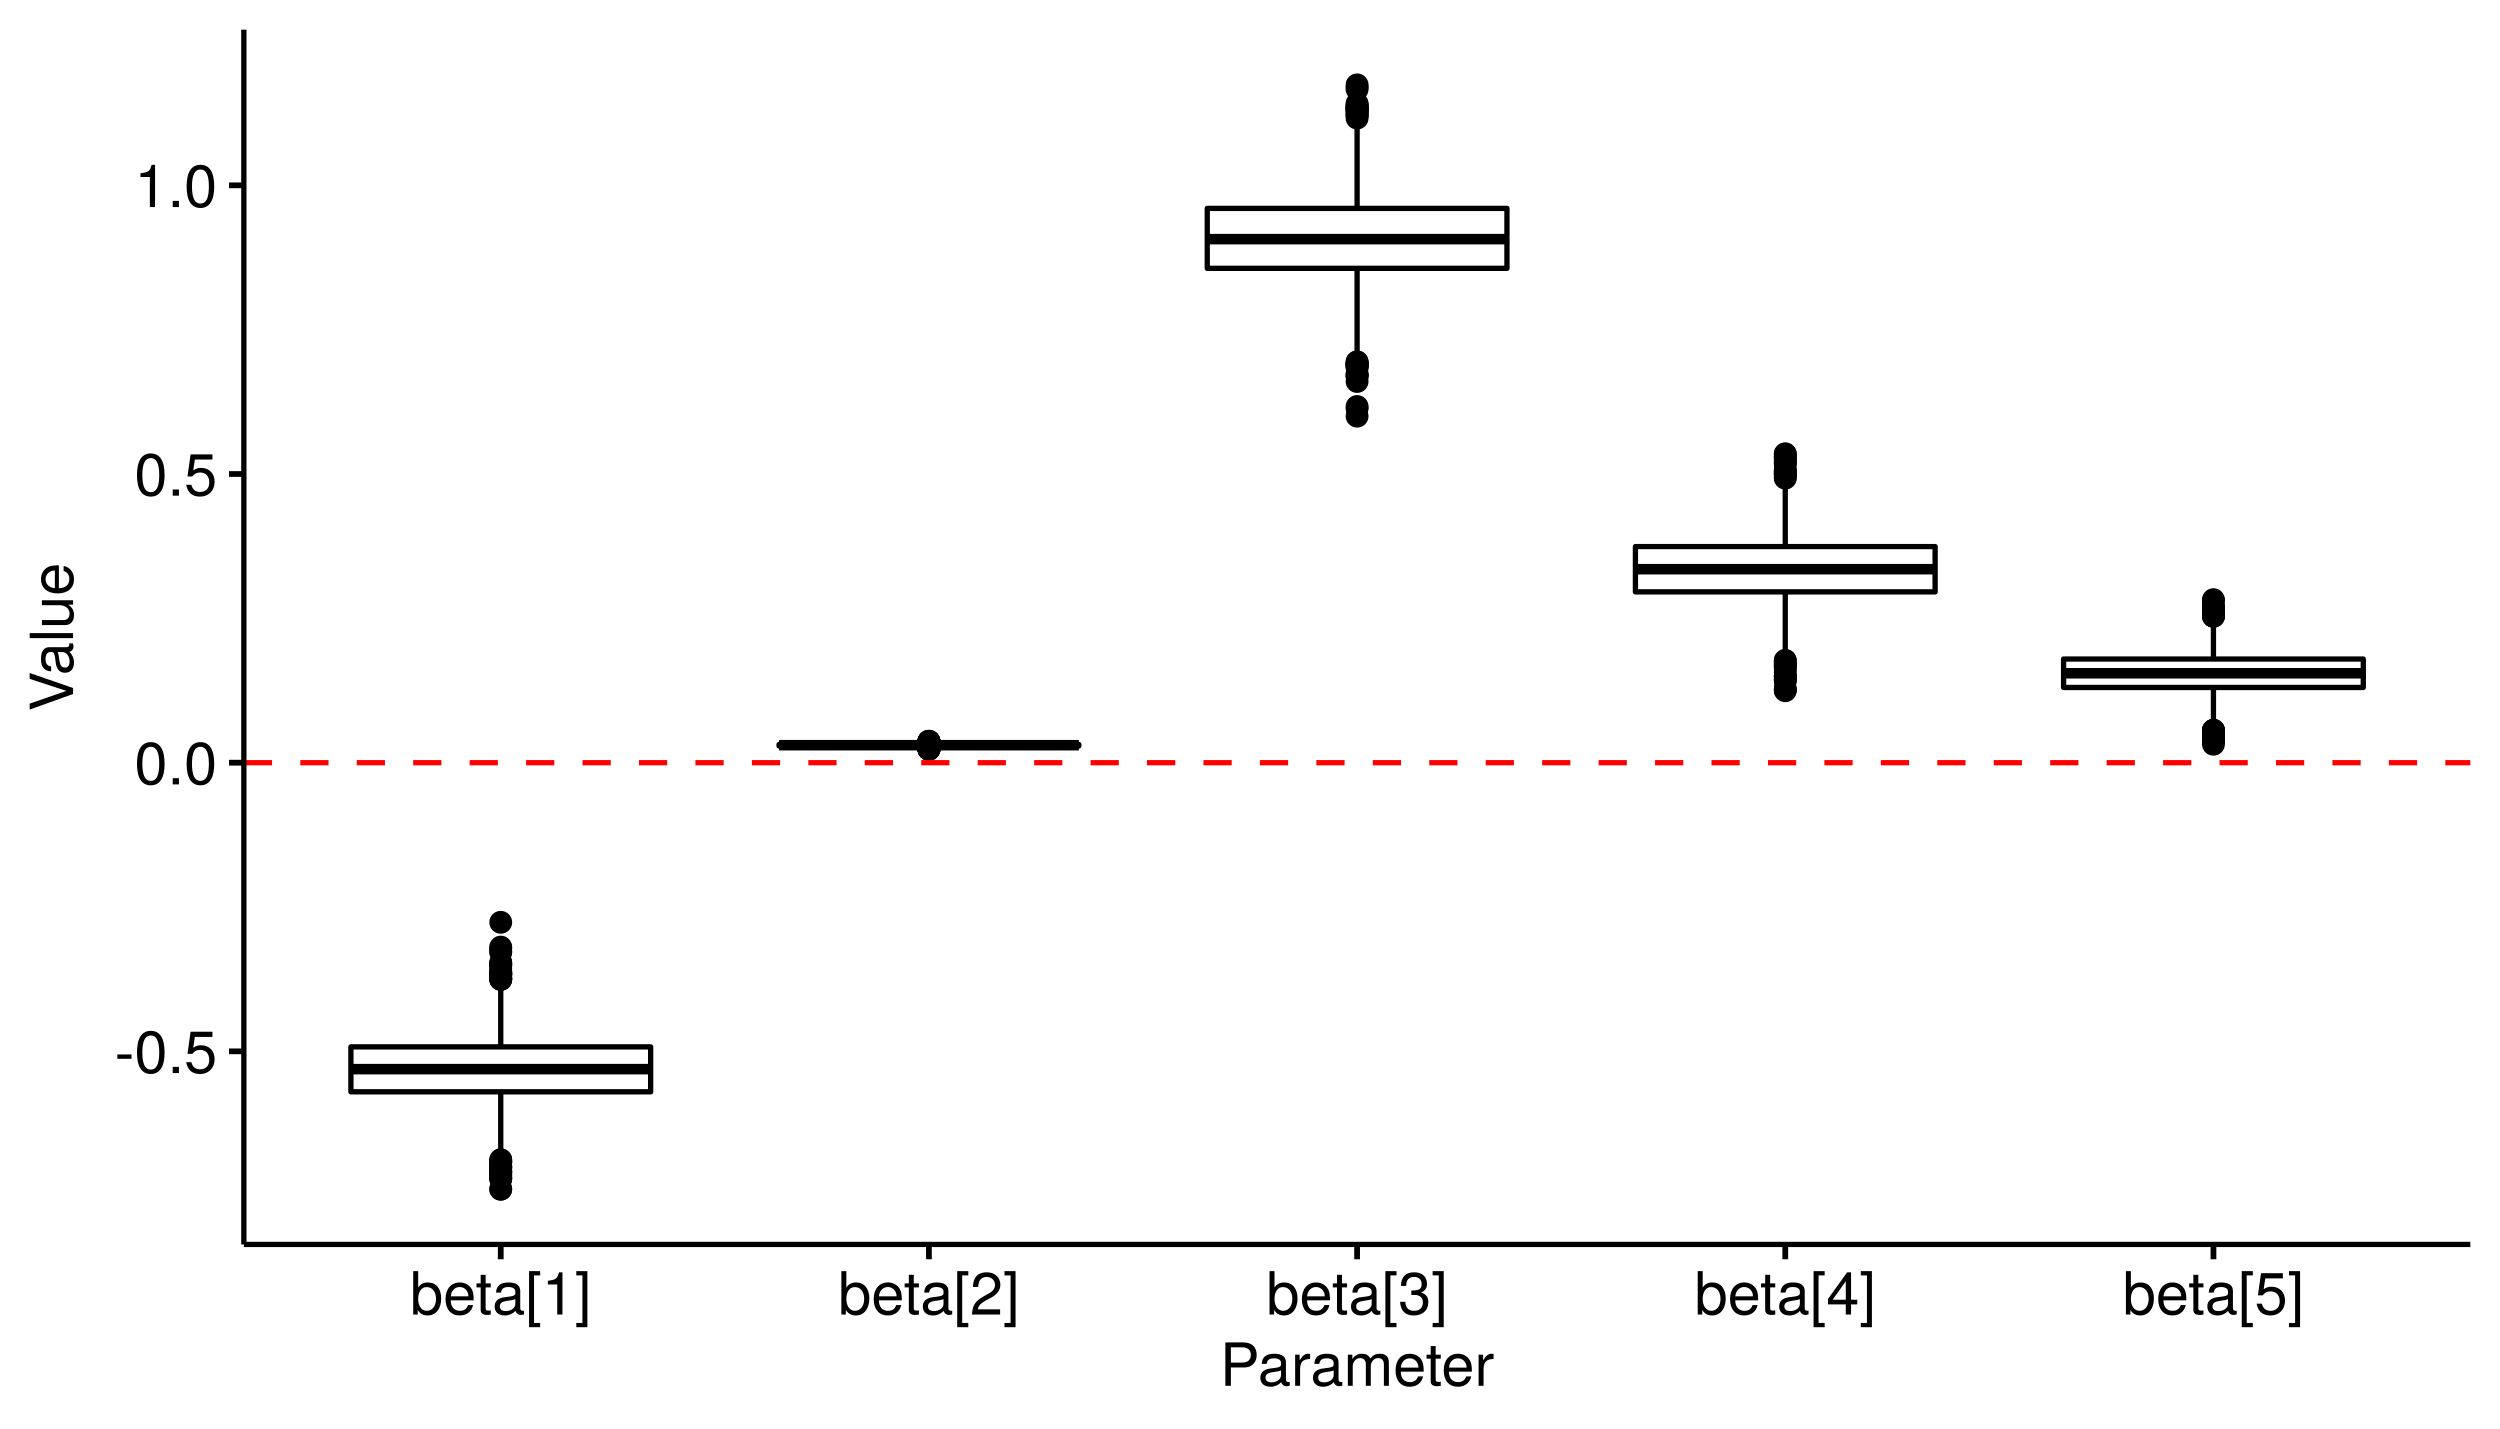
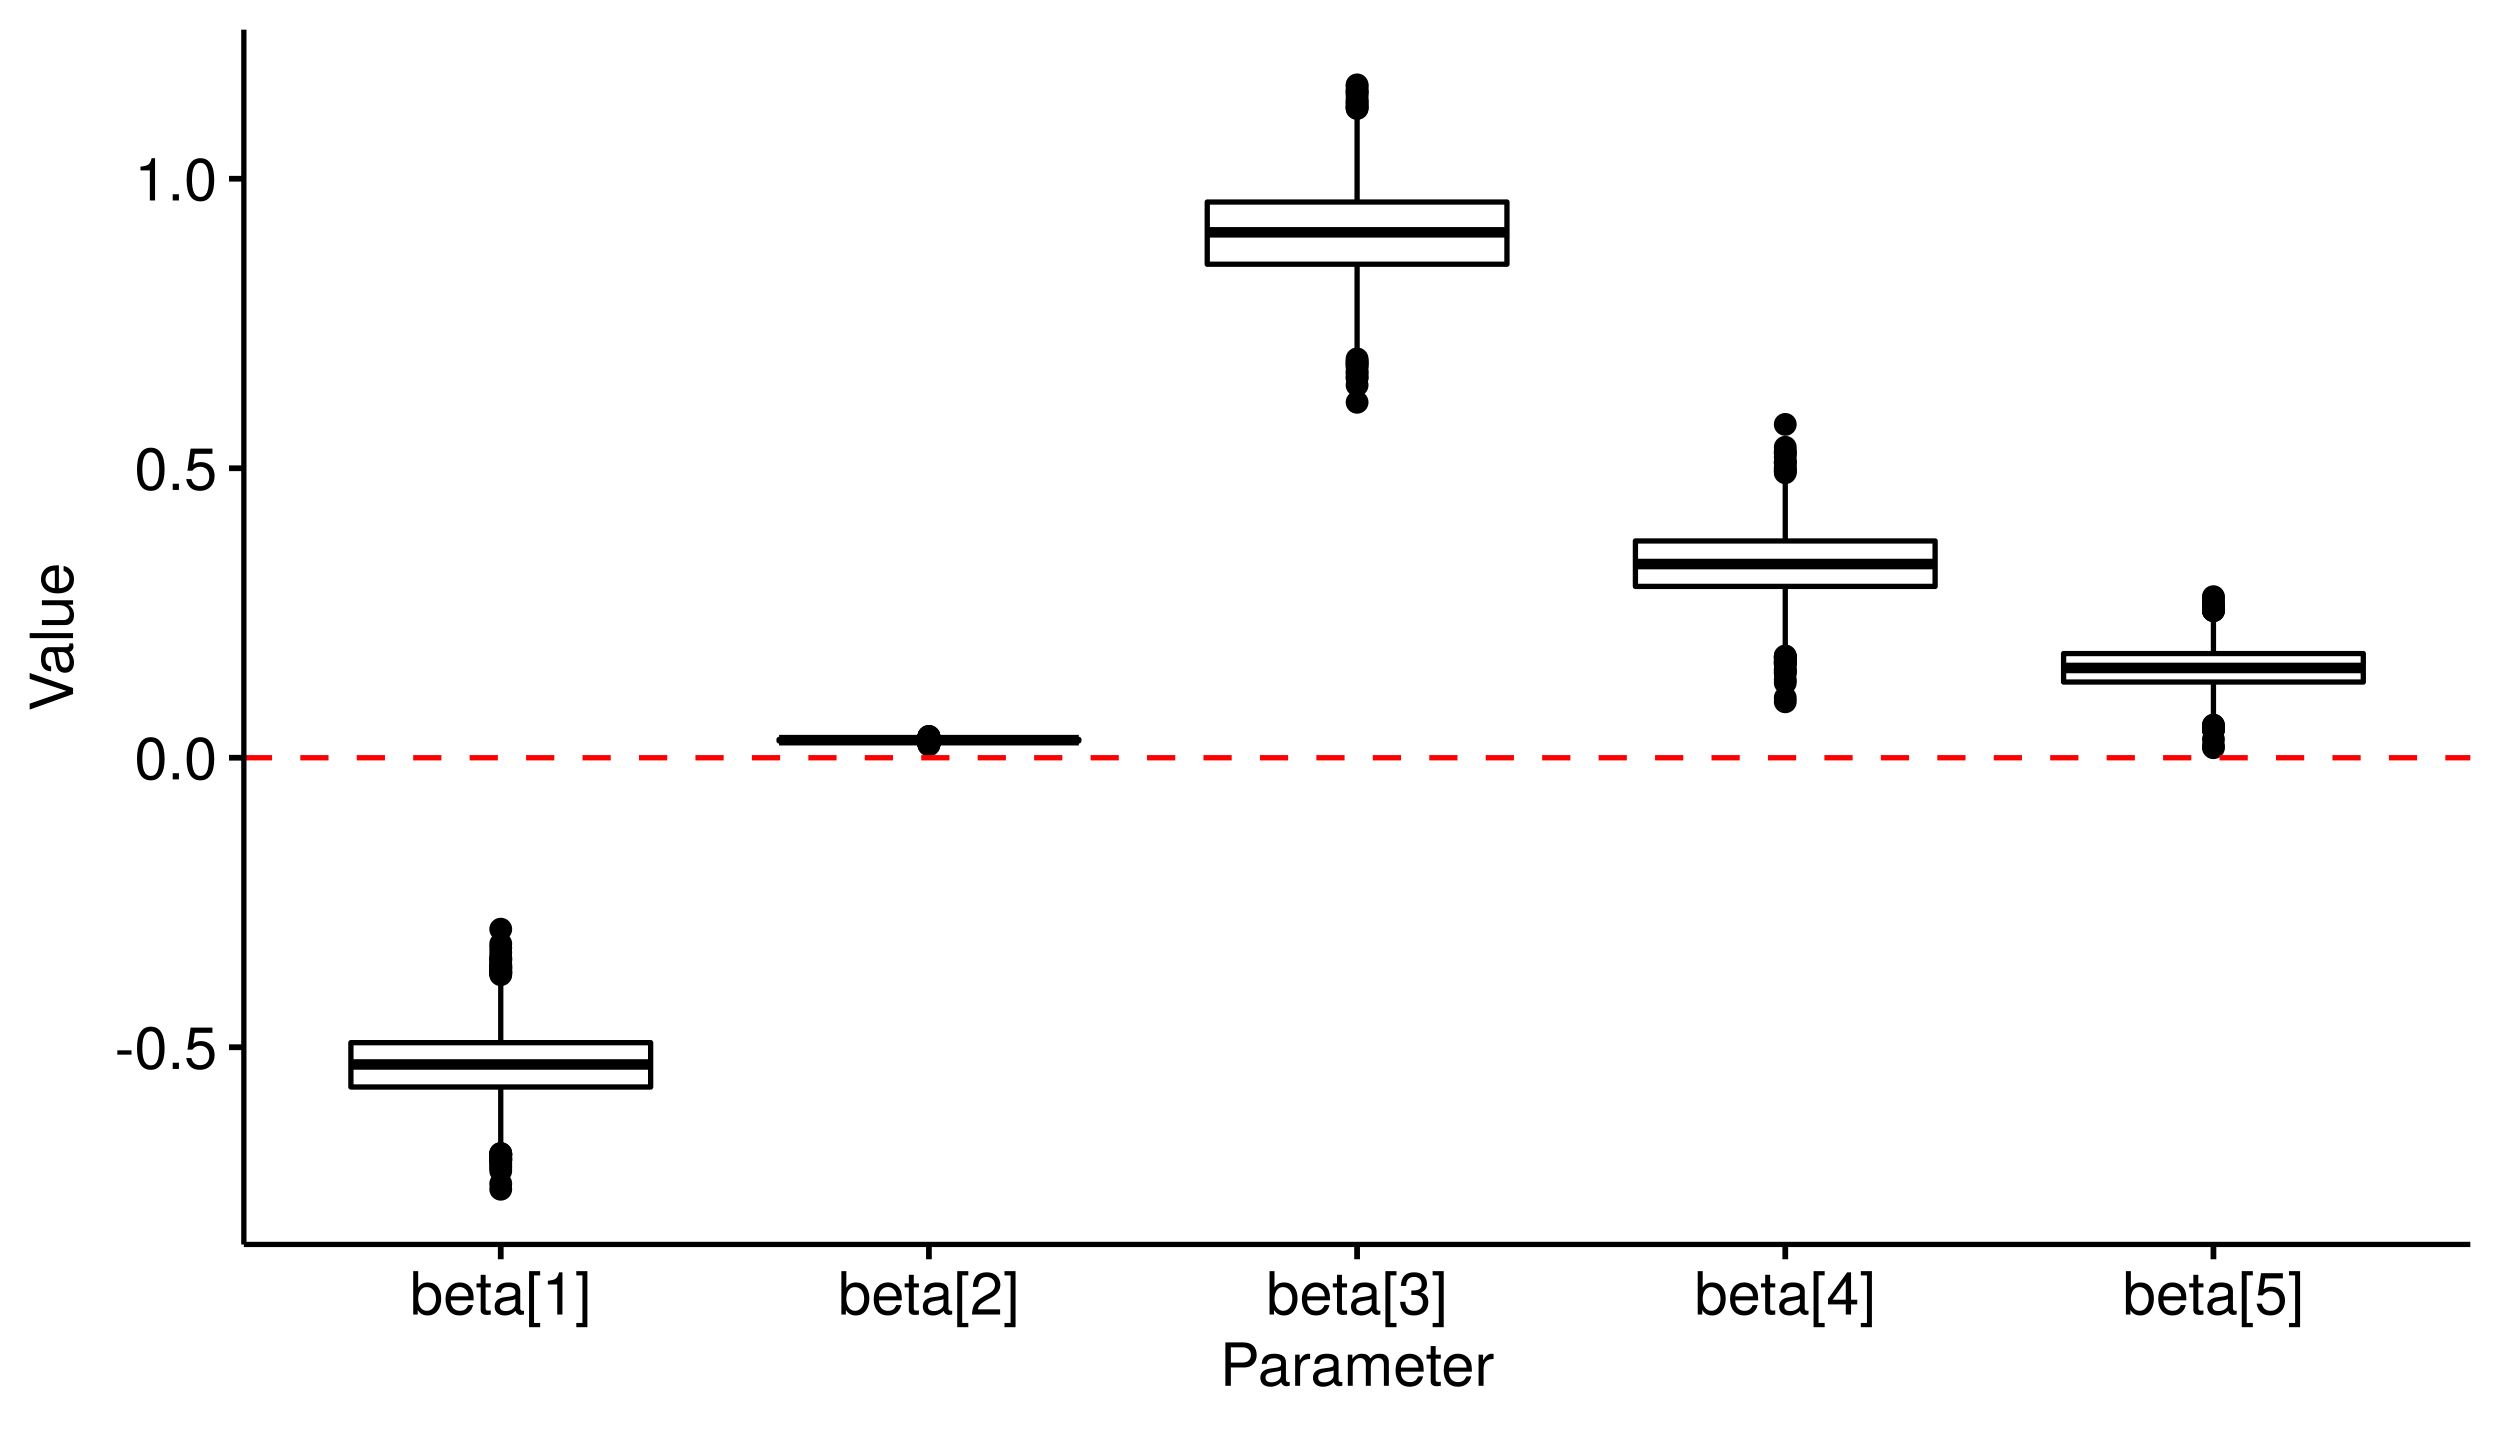
<svg xmlns="http://www.w3.org/2000/svg" class="svglite" width="504.00pt" height="288.00pt" viewBox="0 0 504.00 288.00">
  <defs>
    <style type="text/css">
    .svglite line, .svglite polyline, .svglite polygon, .svglite path, .svglite rect, .svglite circle {
      fill: none;
      stroke: #000000;
      stroke-linecap: round;
      stroke-linejoin: round;
      stroke-miterlimit: 10.00;
    }
  </style>
  </defs>
  <rect width="100%" height="100%" style="stroke: none; fill: #FFFFFF;" />
  <defs>
    <clipPath id="cpMC4wMHw1MDQuMDB8MC4wMHwyODguMDA=">
      <rect x="0.00" y="0.00" width="504.00" height="288.00" />
    </clipPath>
  </defs>
  <g clip-path="url(#cpMC4wMHw1MDQuMDB8MC4wMHwyODguMDA=)">
    <rect x="-0" y="0.00" width="504.00" height="288.00" style="stroke-width: 1.16; stroke: #FFFFFF; fill: #FFFFFF;" />
  </g>
  <defs>
    <clipPath id="cpNDkuMTZ8NDk4LjAyfDUuOTh8MjUwLjg4">
      <rect x="49.16" y="5.98" width="448.86" height="244.90" />
    </clipPath>
  </defs>
  <g clip-path="url(#cpNDkuMTZ8NDk4LjAyfDUuOTh8MjUwLjg4)">
    <rect x="49.16" y="5.98" width="448.86" height="244.90" style="stroke-width: 1.16; stroke: none; fill: #FFFFFF;" />
-     <circle cx="100.95" cy="196.19" r="1.95" style="stroke-width: 0.71; fill: #000000;" />
-     <circle cx="100.95" cy="197.46" r="1.95" style="stroke-width: 0.71; fill: #000000;" />
-     <circle cx="100.95" cy="193.99" r="1.95" style="stroke-width: 0.71; fill: #000000;" />
-     <circle cx="100.95" cy="234.19" r="1.95" style="stroke-width: 0.71; fill: #000000;" />
-     <circle cx="100.95" cy="197.29" r="1.95" style="stroke-width: 0.71; fill: #000000;" />
-     <circle cx="100.95" cy="196.46" r="1.95" style="stroke-width: 0.71; fill: #000000;" />
-     <circle cx="100.95" cy="233.79" r="1.95" style="stroke-width: 0.71; fill: #000000;" />
-     <circle cx="100.95" cy="196.01" r="1.95" style="stroke-width: 0.71; fill: #000000;" />
-     <circle cx="100.95" cy="239.73" r="1.95" style="stroke-width: 0.71; fill: #000000;" />
-     <circle cx="100.95" cy="194.36" r="1.95" style="stroke-width: 0.71; fill: #000000;" />
-     <circle cx="100.95" cy="234.34" r="1.95" style="stroke-width: 0.71; fill: #000000;" />
-     <circle cx="100.95" cy="235.50" r="1.95" style="stroke-width: 0.71; fill: #000000;" />
-     <circle cx="100.95" cy="194.65" r="1.95" style="stroke-width: 0.71; fill: #000000;" />
-     <circle cx="100.95" cy="195.22" r="1.95" style="stroke-width: 0.71; fill: #000000;" />
-     <circle cx="100.95" cy="190.93" r="1.95" style="stroke-width: 0.71; fill: #000000;" />
-     <circle cx="100.95" cy="196.39" r="1.95" style="stroke-width: 0.71; fill: #000000;" />
-     <circle cx="100.95" cy="236.32" r="1.95" style="stroke-width: 0.71; fill: #000000;" />
-     <circle cx="100.95" cy="191.82" r="1.95" style="stroke-width: 0.71; fill: #000000;" />
-     <circle cx="100.95" cy="195.77" r="1.95" style="stroke-width: 0.71; fill: #000000;" />
-     <circle cx="100.95" cy="197.41" r="1.95" style="stroke-width: 0.71; fill: #000000;" />
-     <circle cx="100.95" cy="235.24" r="1.95" style="stroke-width: 0.71; fill: #000000;" />
-     <circle cx="100.95" cy="237.27" r="1.95" style="stroke-width: 0.71; fill: #000000;" />
-     <circle cx="100.95" cy="235.33" r="1.95" style="stroke-width: 0.71; fill: #000000;" />
+     <circle cx="100.95" cy="236.04" r="1.95" style="stroke-width: 0.71; fill: #000000;" />
+     <circle cx="100.95" cy="195.13" r="1.95" style="stroke-width: 0.71; fill: #000000;" />
+     <circle cx="100.95" cy="233.43" r="1.95" style="stroke-width: 0.71; fill: #000000;" />
+     <circle cx="100.95" cy="234.00" r="1.95" style="stroke-width: 0.71; fill: #000000;" />
+     <circle cx="100.95" cy="232.97" r="1.95" style="stroke-width: 0.71; fill: #000000;" />
+     <circle cx="100.95" cy="195.01" r="1.95" style="stroke-width: 0.71; fill: #000000;" />
+     <circle cx="100.95" cy="195.68" r="1.95" style="stroke-width: 0.71; fill: #000000;" />
    <circle cx="100.95" cy="239.75" r="1.95" style="stroke-width: 0.71; fill: #000000;" />
-     <circle cx="100.95" cy="237.58" r="1.95" style="stroke-width: 0.71; fill: #000000;" />
-     <circle cx="100.95" cy="236.32" r="1.95" style="stroke-width: 0.71; fill: #000000;" />
-     <circle cx="100.95" cy="237.51" r="1.95" style="stroke-width: 0.71; fill: #000000;" />
-     <circle cx="100.95" cy="236.72" r="1.95" style="stroke-width: 0.71; fill: #000000;" />
-     <circle cx="100.95" cy="235.10" r="1.95" style="stroke-width: 0.71; fill: #000000;" />
-     <circle cx="100.95" cy="185.94" r="1.95" style="stroke-width: 0.71; fill: #000000;" />
+     <circle cx="100.95" cy="195.93" r="1.95" style="stroke-width: 0.71; fill: #000000;" />
+     <circle cx="100.95" cy="190.28" r="1.95" style="stroke-width: 0.71; fill: #000000;" />
+     <circle cx="100.95" cy="233.53" r="1.95" style="stroke-width: 0.71; fill: #000000;" />
+     <circle cx="100.95" cy="238.64" r="1.95" style="stroke-width: 0.71; fill: #000000;" />
+     <circle cx="100.95" cy="233.80" r="1.95" style="stroke-width: 0.71; fill: #000000;" />
+     <circle cx="100.95" cy="187.32" r="1.95" style="stroke-width: 0.71; fill: #000000;" />
+     <circle cx="100.95" cy="193.28" r="1.95" style="stroke-width: 0.71; fill: #000000;" />
+     <circle cx="100.95" cy="195.90" r="1.95" style="stroke-width: 0.71; fill: #000000;" />
+     <circle cx="100.95" cy="195.18" r="1.95" style="stroke-width: 0.71; fill: #000000;" />
+     <circle cx="100.95" cy="194.40" r="1.95" style="stroke-width: 0.71; fill: #000000;" />
+     <circle cx="100.95" cy="191.08" r="1.95" style="stroke-width: 0.71; fill: #000000;" />
+     <circle cx="100.95" cy="232.99" r="1.95" style="stroke-width: 0.71; fill: #000000;" />
+     <circle cx="100.95" cy="235.45" r="1.95" style="stroke-width: 0.71; fill: #000000;" />
+     <circle cx="100.95" cy="194.77" r="1.95" style="stroke-width: 0.71; fill: #000000;" />
+     <circle cx="100.95" cy="232.57" r="1.95" style="stroke-width: 0.71; fill: #000000;" />
+     <circle cx="100.95" cy="232.56" r="1.95" style="stroke-width: 0.71; fill: #000000;" />
+     <circle cx="100.95" cy="234.56" r="1.95" style="stroke-width: 0.71; fill: #000000;" />
+     <circle cx="100.95" cy="195.42" r="1.95" style="stroke-width: 0.71; fill: #000000;" />
+     <circle cx="100.95" cy="232.60" r="1.95" style="stroke-width: 0.71; fill: #000000;" />
+     <circle cx="100.95" cy="233.65" r="1.95" style="stroke-width: 0.71; fill: #000000;" />
+     <circle cx="100.95" cy="232.80" r="1.95" style="stroke-width: 0.71; fill: #000000;" />
+     <circle cx="100.95" cy="193.69" r="1.95" style="stroke-width: 0.71; fill: #000000;" />
+     <circle cx="100.95" cy="196.12" r="1.95" style="stroke-width: 0.71; fill: #000000;" />
+     <circle cx="100.95" cy="193.00" r="1.95" style="stroke-width: 0.71; fill: #000000;" />
+     <circle cx="100.95" cy="232.71" r="1.95" style="stroke-width: 0.71; fill: #000000;" />
+     <circle cx="100.95" cy="196.50" r="1.95" style="stroke-width: 0.71; fill: #000000;" />
+     <circle cx="100.95" cy="194.68" r="1.95" style="stroke-width: 0.71; fill: #000000;" />
+     <circle cx="100.95" cy="196.12" r="1.95" style="stroke-width: 0.71; fill: #000000;" />
+     <circle cx="100.95" cy="193.40" r="1.95" style="stroke-width: 0.71; fill: #000000;" />
+     <circle cx="100.95" cy="196.35" r="1.95" style="stroke-width: 0.71; fill: #000000;" />
+     <circle cx="100.95" cy="192.04" r="1.95" style="stroke-width: 0.71; fill: #000000;" />
+     <circle cx="100.95" cy="235.05" r="1.95" style="stroke-width: 0.71; fill: #000000;" />
    <circle cx="100.95" cy="233.91" r="1.95" style="stroke-width: 0.71; fill: #000000;" />
-     <circle cx="100.95" cy="197.39" r="1.95" style="stroke-width: 0.71; fill: #000000;" />
-     <circle cx="100.95" cy="236.90" r="1.95" style="stroke-width: 0.71; fill: #000000;" />
-     <circle cx="100.95" cy="191.21" r="1.95" style="stroke-width: 0.71; fill: #000000;" />
-     <circle cx="100.95" cy="196.58" r="1.95" style="stroke-width: 0.71; fill: #000000;" />
-     <circle cx="100.95" cy="197.19" r="1.95" style="stroke-width: 0.71; fill: #000000;" />
-     <circle cx="100.95" cy="234.27" r="1.95" style="stroke-width: 0.71; fill: #000000;" />
-     <circle cx="100.95" cy="194.51" r="1.95" style="stroke-width: 0.71; fill: #000000;" />
-     <circle cx="100.95" cy="237.71" r="1.95" style="stroke-width: 0.71; fill: #000000;" />
-     <circle cx="100.95" cy="236.20" r="1.95" style="stroke-width: 0.71; fill: #000000;" />
-     <circle cx="100.95" cy="196.33" r="1.95" style="stroke-width: 0.71; fill: #000000;" />
-     <circle cx="100.95" cy="191.96" r="1.95" style="stroke-width: 0.71; fill: #000000;" />
-     <circle cx="100.95" cy="236.00" r="1.95" style="stroke-width: 0.71; fill: #000000;" />
-     <circle cx="100.95" cy="196.24" r="1.95" style="stroke-width: 0.71; fill: #000000;" />
-     <circle cx="100.95" cy="196.89" r="1.95" style="stroke-width: 0.71; fill: #000000;" />
-     <circle cx="100.95" cy="194.21" r="1.95" style="stroke-width: 0.71; fill: #000000;" />
-     <line x1="100.95" y1="211.05" x2="100.95" y2="197.61" style="stroke-width: 1.07; stroke-linecap: butt;" />
-     <line x1="100.95" y1="220.11" x2="100.95" y2="233.66" style="stroke-width: 1.07; stroke-linecap: butt;" />
-     <polygon points="70.74,211.05 70.74,220.11 131.17,220.11 131.17,211.05 70.74,211.05 " style="stroke-width: 1.07; fill: #FFFFFF;" />
-     <line x1="70.74" y1="215.54" x2="131.17" y2="215.54" style="stroke-width: 2.13; stroke-linecap: butt;" />
-     <circle cx="187.27" cy="149.49" r="1.95" style="stroke-width: 0.71; fill: #000000;" />
-     <circle cx="187.27" cy="149.56" r="1.95" style="stroke-width: 0.71; fill: #000000;" />
-     <circle cx="187.27" cy="151.03" r="1.95" style="stroke-width: 0.71; fill: #000000;" />
-     <circle cx="187.27" cy="151.01" r="1.95" style="stroke-width: 0.71; fill: #000000;" />
-     <circle cx="187.27" cy="150.86" r="1.95" style="stroke-width: 0.71; fill: #000000;" />
-     <circle cx="187.27" cy="150.97" r="1.95" style="stroke-width: 0.71; fill: #000000;" />
-     <circle cx="187.27" cy="149.42" r="1.95" style="stroke-width: 0.71; fill: #000000;" />
-     <circle cx="187.27" cy="149.60" r="1.95" style="stroke-width: 0.71; fill: #000000;" />
-     <circle cx="187.27" cy="149.60" r="1.95" style="stroke-width: 0.71; fill: #000000;" />
-     <circle cx="187.27" cy="149.61" r="1.95" style="stroke-width: 0.71; fill: #000000;" />
-     <circle cx="187.27" cy="150.86" r="1.95" style="stroke-width: 0.71; fill: #000000;" />
-     <circle cx="187.27" cy="149.50" r="1.95" style="stroke-width: 0.71; fill: #000000;" />
-     <circle cx="187.27" cy="149.57" r="1.95" style="stroke-width: 0.71; fill: #000000;" />
-     <circle cx="187.27" cy="150.97" r="1.95" style="stroke-width: 0.71; fill: #000000;" />
-     <circle cx="187.27" cy="149.46" r="1.95" style="stroke-width: 0.71; fill: #000000;" />
-     <circle cx="187.27" cy="149.58" r="1.95" style="stroke-width: 0.71; fill: #000000;" />
-     <circle cx="187.27" cy="149.56" r="1.95" style="stroke-width: 0.71; fill: #000000;" />
-     <circle cx="187.27" cy="149.54" r="1.95" style="stroke-width: 0.71; fill: #000000;" />
-     <circle cx="187.27" cy="150.90" r="1.95" style="stroke-width: 0.71; fill: #000000;" />
-     <circle cx="187.27" cy="150.87" r="1.95" style="stroke-width: 0.71; fill: #000000;" />
-     <circle cx="187.27" cy="150.94" r="1.95" style="stroke-width: 0.71; fill: #000000;" />
-     <circle cx="187.27" cy="150.88" r="1.95" style="stroke-width: 0.71; fill: #000000;" />
-     <circle cx="187.27" cy="150.86" r="1.95" style="stroke-width: 0.71; fill: #000000;" />
-     <circle cx="187.27" cy="150.86" r="1.95" style="stroke-width: 0.71; fill: #000000;" />
-     <circle cx="187.27" cy="149.55" r="1.95" style="stroke-width: 0.71; fill: #000000;" />
-     <circle cx="187.27" cy="150.89" r="1.95" style="stroke-width: 0.71; fill: #000000;" />
-     <circle cx="187.27" cy="149.60" r="1.95" style="stroke-width: 0.71; fill: #000000;" />
-     <circle cx="187.27" cy="150.98" r="1.95" style="stroke-width: 0.71; fill: #000000;" />
-     <circle cx="187.27" cy="150.93" r="1.95" style="stroke-width: 0.71; fill: #000000;" />
-     <circle cx="187.27" cy="149.59" r="1.95" style="stroke-width: 0.71; fill: #000000;" />
-     <circle cx="187.27" cy="150.97" r="1.95" style="stroke-width: 0.71; fill: #000000;" />
-     <circle cx="187.27" cy="150.85" r="1.95" style="stroke-width: 0.71; fill: #000000;" />
-     <circle cx="187.27" cy="150.88" r="1.95" style="stroke-width: 0.71; fill: #000000;" />
-     <circle cx="187.27" cy="150.97" r="1.95" style="stroke-width: 0.71; fill: #000000;" />
-     <circle cx="187.27" cy="150.89" r="1.95" style="stroke-width: 0.71; fill: #000000;" />
-     <circle cx="187.27" cy="150.90" r="1.95" style="stroke-width: 0.71; fill: #000000;" />
-     <circle cx="187.27" cy="150.86" r="1.95" style="stroke-width: 0.71; fill: #000000;" />
-     <circle cx="187.27" cy="150.94" r="1.95" style="stroke-width: 0.71; fill: #000000;" />
-     <circle cx="187.27" cy="149.58" r="1.95" style="stroke-width: 0.71; fill: #000000;" />
-     <circle cx="187.27" cy="151.11" r="1.95" style="stroke-width: 0.71; fill: #000000;" />
-     <circle cx="187.27" cy="149.57" r="1.95" style="stroke-width: 0.71; fill: #000000;" />
-     <circle cx="187.27" cy="151.00" r="1.95" style="stroke-width: 0.71; fill: #000000;" />
-     <circle cx="187.27" cy="149.47" r="1.95" style="stroke-width: 0.71; fill: #000000;" />
-     <circle cx="187.27" cy="149.58" r="1.95" style="stroke-width: 0.71; fill: #000000;" />
-     <circle cx="187.27" cy="151.01" r="1.95" style="stroke-width: 0.71; fill: #000000;" />
-     <circle cx="187.27" cy="149.61" r="1.95" style="stroke-width: 0.71; fill: #000000;" />
-     <circle cx="187.27" cy="150.96" r="1.95" style="stroke-width: 0.71; fill: #000000;" />
-     <circle cx="187.27" cy="150.85" r="1.95" style="stroke-width: 0.71; fill: #000000;" />
-     <circle cx="187.27" cy="150.90" r="1.95" style="stroke-width: 0.71; fill: #000000;" />
-     <circle cx="187.27" cy="149.60" r="1.95" style="stroke-width: 0.71; fill: #000000;" />
-     <circle cx="187.27" cy="150.90" r="1.95" style="stroke-width: 0.71; fill: #000000;" />
-     <circle cx="187.27" cy="150.92" r="1.95" style="stroke-width: 0.71; fill: #000000;" />
-     <line x1="187.27" y1="150.08" x2="187.27" y2="149.61" style="stroke-width: 1.07; stroke-linecap: butt;" />
-     <line x1="187.27" y1="150.39" x2="187.27" y2="150.85" style="stroke-width: 1.07; stroke-linecap: butt;" />
-     <polygon points="157.06,150.08 157.06,150.39 217.49,150.39 217.49,150.08 157.06,150.08 " style="stroke-width: 1.07; fill: #FFFFFF;" />
-     <line x1="157.06" y1="150.23" x2="217.49" y2="150.23" style="stroke-width: 2.13; stroke-linecap: butt;" />
-     <circle cx="273.59" cy="75.26" r="1.95" style="stroke-width: 0.71; fill: #000000;" />
-     <circle cx="273.59" cy="17.99" r="1.95" style="stroke-width: 0.71; fill: #000000;" />
-     <circle cx="273.59" cy="73.49" r="1.95" style="stroke-width: 0.71; fill: #000000;" />
-     <circle cx="273.59" cy="22.15" r="1.95" style="stroke-width: 0.71; fill: #000000;" />
-     <circle cx="273.59" cy="22.05" r="1.95" style="stroke-width: 0.71; fill: #000000;" />
-     <circle cx="273.59" cy="72.94" r="1.95" style="stroke-width: 0.71; fill: #000000;" />
-     <circle cx="273.59" cy="75.88" r="1.95" style="stroke-width: 0.71; fill: #000000;" />
-     <circle cx="273.59" cy="73.98" r="1.95" style="stroke-width: 0.71; fill: #000000;" />
-     <circle cx="273.59" cy="21.78" r="1.95" style="stroke-width: 0.71; fill: #000000;" />
-     <circle cx="273.59" cy="73.44" r="1.95" style="stroke-width: 0.71; fill: #000000;" />
-     <circle cx="273.59" cy="75.73" r="1.95" style="stroke-width: 0.71; fill: #000000;" />
-     <circle cx="273.59" cy="23.32" r="1.95" style="stroke-width: 0.71; fill: #000000;" />
-     <circle cx="273.59" cy="74.09" r="1.95" style="stroke-width: 0.71; fill: #000000;" />
-     <circle cx="273.59" cy="75.70" r="1.95" style="stroke-width: 0.71; fill: #000000;" />
-     <circle cx="273.59" cy="82.35" r="1.95" style="stroke-width: 0.71; fill: #000000;" />
-     <circle cx="273.59" cy="17.56" r="1.95" style="stroke-width: 0.71; fill: #000000;" />
-     <circle cx="273.59" cy="23.12" r="1.95" style="stroke-width: 0.71; fill: #000000;" />
-     <circle cx="273.59" cy="22.63" r="1.95" style="stroke-width: 0.71; fill: #000000;" />
-     <circle cx="273.59" cy="21.78" r="1.95" style="stroke-width: 0.71; fill: #000000;" />
-     <circle cx="273.59" cy="21.21" r="1.95" style="stroke-width: 0.71; fill: #000000;" />
-     <circle cx="273.59" cy="21.28" r="1.95" style="stroke-width: 0.71; fill: #000000;" />
-     <circle cx="273.59" cy="22.53" r="1.95" style="stroke-width: 0.71; fill: #000000;" />
-     <circle cx="273.59" cy="83.90" r="1.95" style="stroke-width: 0.71; fill: #000000;" />
-     <circle cx="273.59" cy="81.95" r="1.95" style="stroke-width: 0.71; fill: #000000;" />
-     <circle cx="273.59" cy="76.91" r="1.95" style="stroke-width: 0.71; fill: #000000;" />
-     <circle cx="273.59" cy="21.54" r="1.95" style="stroke-width: 0.71; fill: #000000;" />
-     <circle cx="273.59" cy="23.81" r="1.95" style="stroke-width: 0.71; fill: #000000;" />
-     <circle cx="273.59" cy="73.76" r="1.95" style="stroke-width: 0.71; fill: #000000;" />
+     <line x1="100.95" y1="210.20" x2="100.95" y2="196.81" style="stroke-width: 1.07; stroke-linecap: butt;" />
+     <line x1="100.95" y1="219.14" x2="100.95" y2="232.49" style="stroke-width: 1.07; stroke-linecap: butt;" />
+     <polygon points="70.74,210.20 70.74,219.14 131.17,219.14 131.17,210.20 70.74,210.20 " style="stroke-width: 1.07; fill: #FFFFFF;" />
+     <line x1="70.74" y1="214.60" x2="131.17" y2="214.60" style="stroke-width: 2.13; stroke-linecap: butt;" />
+     <circle cx="187.27" cy="148.48" r="1.95" style="stroke-width: 0.71; fill: #000000;" />
+     <circle cx="187.27" cy="149.91" r="1.95" style="stroke-width: 0.71; fill: #000000;" />
+     <circle cx="187.27" cy="149.95" r="1.95" style="stroke-width: 0.71; fill: #000000;" />
+     <circle cx="187.27" cy="148.47" r="1.95" style="stroke-width: 0.71; fill: #000000;" />
+     <circle cx="187.27" cy="149.96" r="1.95" style="stroke-width: 0.71; fill: #000000;" />
+     <circle cx="187.27" cy="149.91" r="1.95" style="stroke-width: 0.71; fill: #000000;" />
+     <circle cx="187.27" cy="149.84" r="1.95" style="stroke-width: 0.71; fill: #000000;" />
+     <circle cx="187.27" cy="148.60" r="1.95" style="stroke-width: 0.71; fill: #000000;" />
+     <circle cx="187.27" cy="149.84" r="1.95" style="stroke-width: 0.71; fill: #000000;" />
+     <circle cx="187.27" cy="149.87" r="1.95" style="stroke-width: 0.71; fill: #000000;" />
+     <circle cx="187.27" cy="149.97" r="1.95" style="stroke-width: 0.71; fill: #000000;" />
+     <circle cx="187.27" cy="149.84" r="1.95" style="stroke-width: 0.71; fill: #000000;" />
+     <circle cx="187.27" cy="148.54" r="1.95" style="stroke-width: 0.71; fill: #000000;" />
+     <circle cx="187.27" cy="148.57" r="1.95" style="stroke-width: 0.71; fill: #000000;" />
+     <circle cx="187.27" cy="149.99" r="1.95" style="stroke-width: 0.71; fill: #000000;" />
+     <circle cx="187.27" cy="148.53" r="1.95" style="stroke-width: 0.71; fill: #000000;" />
+     <circle cx="187.27" cy="148.60" r="1.95" style="stroke-width: 0.71; fill: #000000;" />
+     <circle cx="187.27" cy="149.89" r="1.95" style="stroke-width: 0.71; fill: #000000;" />
+     <circle cx="187.27" cy="149.97" r="1.95" style="stroke-width: 0.71; fill: #000000;" />
+     <circle cx="187.27" cy="150.20" r="1.95" style="stroke-width: 0.71; fill: #000000;" />
+     <circle cx="187.27" cy="148.61" r="1.95" style="stroke-width: 0.71; fill: #000000;" />
+     <circle cx="187.27" cy="149.88" r="1.95" style="stroke-width: 0.71; fill: #000000;" />
+     <circle cx="187.27" cy="149.97" r="1.95" style="stroke-width: 0.71; fill: #000000;" />
+     <circle cx="187.27" cy="148.58" r="1.95" style="stroke-width: 0.71; fill: #000000;" />
+     <circle cx="187.27" cy="149.98" r="1.95" style="stroke-width: 0.71; fill: #000000;" />
+     <circle cx="187.27" cy="149.89" r="1.95" style="stroke-width: 0.71; fill: #000000;" />
+     <line x1="187.27" y1="149.07" x2="187.27" y2="148.61" style="stroke-width: 1.07; stroke-linecap: butt;" />
+     <line x1="187.27" y1="149.37" x2="187.27" y2="149.83" style="stroke-width: 1.07; stroke-linecap: butt;" />
+     <polygon points="157.06,149.07 157.06,149.37 217.49,149.37 217.49,149.07 157.06,149.07 " style="stroke-width: 1.07; fill: #FFFFFF;" />
+     <line x1="157.06" y1="149.22" x2="217.49" y2="149.22" style="stroke-width: 2.13; stroke-linecap: butt;" />
+     <circle cx="273.59" cy="74.94" r="1.95" style="stroke-width: 0.71; fill: #000000;" />
+     <circle cx="273.59" cy="75.23" r="1.95" style="stroke-width: 0.71; fill: #000000;" />
+     <circle cx="273.59" cy="76.22" r="1.95" style="stroke-width: 0.71; fill: #000000;" />
+     <circle cx="273.59" cy="18.15" r="1.95" style="stroke-width: 0.71; fill: #000000;" />
    <circle cx="273.59" cy="17.11" r="1.95" style="stroke-width: 0.71; fill: #000000;" />
-     <circle cx="273.59" cy="22.19" r="1.95" style="stroke-width: 0.71; fill: #000000;" />
-     <circle cx="273.59" cy="73.42" r="1.95" style="stroke-width: 0.71; fill: #000000;" />
-     <circle cx="273.59" cy="72.99" r="1.95" style="stroke-width: 0.71; fill: #000000;" />
-     <circle cx="273.59" cy="23.11" r="1.95" style="stroke-width: 0.71; fill: #000000;" />
-     <circle cx="273.59" cy="21.78" r="1.95" style="stroke-width: 0.71; fill: #000000;" />
-     <circle cx="273.59" cy="73.48" r="1.95" style="stroke-width: 0.71; fill: #000000;" />
-     <circle cx="273.59" cy="20.85" r="1.95" style="stroke-width: 0.71; fill: #000000;" />
-     <circle cx="273.59" cy="73.26" r="1.95" style="stroke-width: 0.71; fill: #000000;" />
-     <line x1="273.59" y1="42.01" x2="273.59" y2="23.97" style="stroke-width: 1.07; stroke-linecap: butt;" />
-     <line x1="273.59" y1="54.10" x2="273.59" y2="72.12" style="stroke-width: 1.07; stroke-linecap: butt;" />
-     <polygon points="243.38,42.01 243.38,54.10 303.80,54.10 303.80,42.01 243.38,42.01 " style="stroke-width: 1.07; fill: #FFFFFF;" />
-     <line x1="243.38" y1="48.21" x2="303.80" y2="48.21" style="stroke-width: 2.13; stroke-linecap: butt;" />
-     <circle cx="359.91" cy="136.89" r="1.95" style="stroke-width: 0.71; fill: #000000;" />
-     <circle cx="359.91" cy="92.05" r="1.95" style="stroke-width: 0.71; fill: #000000;" />
-     <circle cx="359.91" cy="93.77" r="1.95" style="stroke-width: 0.71; fill: #000000;" />
-     <circle cx="359.91" cy="95.23" r="1.95" style="stroke-width: 0.71; fill: #000000;" />
-     <circle cx="359.91" cy="134.85" r="1.95" style="stroke-width: 0.71; fill: #000000;" />
-     <circle cx="359.91" cy="133.23" r="1.95" style="stroke-width: 0.71; fill: #000000;" />
-     <circle cx="359.91" cy="134.15" r="1.95" style="stroke-width: 0.71; fill: #000000;" />
-     <circle cx="359.91" cy="136.46" r="1.95" style="stroke-width: 0.71; fill: #000000;" />
-     <circle cx="359.91" cy="133.62" r="1.95" style="stroke-width: 0.71; fill: #000000;" />
-     <circle cx="359.91" cy="136.27" r="1.95" style="stroke-width: 0.71; fill: #000000;" />
-     <circle cx="359.91" cy="133.12" r="1.95" style="stroke-width: 0.71; fill: #000000;" />
-     <circle cx="359.91" cy="95.72" r="1.95" style="stroke-width: 0.71; fill: #000000;" />
-     <circle cx="359.91" cy="92.20" r="1.95" style="stroke-width: 0.71; fill: #000000;" />
-     <circle cx="359.91" cy="138.81" r="1.95" style="stroke-width: 0.71; fill: #000000;" />
-     <circle cx="359.91" cy="134.37" r="1.95" style="stroke-width: 0.71; fill: #000000;" />
-     <circle cx="359.91" cy="139.06" r="1.95" style="stroke-width: 0.71; fill: #000000;" />
-     <circle cx="359.91" cy="96.40" r="1.95" style="stroke-width: 0.71; fill: #000000;" />
-     <circle cx="359.91" cy="93.29" r="1.95" style="stroke-width: 0.71; fill: #000000;" />
-     <circle cx="359.91" cy="92.75" r="1.95" style="stroke-width: 0.71; fill: #000000;" />
-     <circle cx="359.91" cy="139.25" r="1.95" style="stroke-width: 0.71; fill: #000000;" />
-     <circle cx="359.91" cy="95.46" r="1.95" style="stroke-width: 0.71; fill: #000000;" />
-     <circle cx="359.91" cy="95.53" r="1.95" style="stroke-width: 0.71; fill: #000000;" />
-     <circle cx="359.91" cy="93.23" r="1.95" style="stroke-width: 0.71; fill: #000000;" />
-     <circle cx="359.91" cy="136.31" r="1.95" style="stroke-width: 0.71; fill: #000000;" />
-     <circle cx="359.91" cy="137.29" r="1.95" style="stroke-width: 0.71; fill: #000000;" />
+     <circle cx="273.59" cy="81.10" r="1.95" style="stroke-width: 0.71; fill: #000000;" />
+     <circle cx="273.59" cy="18.71" r="1.95" style="stroke-width: 0.71; fill: #000000;" />
+     <circle cx="273.59" cy="76.00" r="1.95" style="stroke-width: 0.71; fill: #000000;" />
+     <circle cx="273.59" cy="17.38" r="1.95" style="stroke-width: 0.71; fill: #000000;" />
+     <circle cx="273.59" cy="72.35" r="1.95" style="stroke-width: 0.71; fill: #000000;" />
+     <circle cx="273.59" cy="77.64" r="1.95" style="stroke-width: 0.71; fill: #000000;" />
+     <circle cx="273.59" cy="21.82" r="1.95" style="stroke-width: 0.71; fill: #000000;" />
+     <circle cx="273.59" cy="21.45" r="1.95" style="stroke-width: 0.71; fill: #000000;" />
+     <circle cx="273.59" cy="21.86" r="1.95" style="stroke-width: 0.71; fill: #000000;" />
+     <circle cx="273.59" cy="19.22" r="1.95" style="stroke-width: 0.71; fill: #000000;" />
+     <circle cx="273.59" cy="73.65" r="1.95" style="stroke-width: 0.71; fill: #000000;" />
+     <circle cx="273.59" cy="74.06" r="1.95" style="stroke-width: 0.71; fill: #000000;" />
+     <circle cx="273.59" cy="20.60" r="1.95" style="stroke-width: 0.71; fill: #000000;" />
+     <circle cx="273.59" cy="73.28" r="1.95" style="stroke-width: 0.71; fill: #000000;" />
+     <circle cx="273.59" cy="72.75" r="1.95" style="stroke-width: 0.71; fill: #000000;" />
+     <circle cx="273.59" cy="18.45" r="1.95" style="stroke-width: 0.71; fill: #000000;" />
+     <circle cx="273.59" cy="20.53" r="1.95" style="stroke-width: 0.71; fill: #000000;" />
+     <circle cx="273.59" cy="73.10" r="1.95" style="stroke-width: 0.71; fill: #000000;" />
+     <circle cx="273.59" cy="19.98" r="1.95" style="stroke-width: 0.71; fill: #000000;" />
+     <circle cx="273.59" cy="21.19" r="1.95" style="stroke-width: 0.71; fill: #000000;" />
+     <line x1="273.59" y1="40.73" x2="273.59" y2="23.35" style="stroke-width: 1.07; stroke-linecap: butt;" />
+     <line x1="273.59" y1="53.27" x2="273.59" y2="72.03" style="stroke-width: 1.07; stroke-linecap: butt;" />
+     <polygon points="243.38,40.73 243.38,53.27 303.80,53.27 303.80,40.73 243.38,40.73 " style="stroke-width: 1.07; fill: #FFFFFF;" />
+     <line x1="243.38" y1="46.84" x2="303.80" y2="46.84" style="stroke-width: 2.13; stroke-linecap: butt;" />
+     <circle cx="359.91" cy="132.25" r="1.95" style="stroke-width: 0.71; fill: #000000;" />
+     <circle cx="359.91" cy="94.46" r="1.95" style="stroke-width: 0.71; fill: #000000;" />
+     <circle cx="359.91" cy="132.31" r="1.95" style="stroke-width: 0.71; fill: #000000;" />
+     <circle cx="359.91" cy="133.47" r="1.95" style="stroke-width: 0.71; fill: #000000;" />
+     <circle cx="359.91" cy="85.56" r="1.95" style="stroke-width: 0.71; fill: #000000;" />
+     <circle cx="359.91" cy="90.17" r="1.95" style="stroke-width: 0.71; fill: #000000;" />
+     <circle cx="359.91" cy="141.48" r="1.95" style="stroke-width: 0.71; fill: #000000;" />
+     <circle cx="359.91" cy="92.16" r="1.95" style="stroke-width: 0.71; fill: #000000;" />
+     <circle cx="359.91" cy="137.65" r="1.95" style="stroke-width: 0.71; fill: #000000;" />
+     <circle cx="359.91" cy="137.02" r="1.95" style="stroke-width: 0.71; fill: #000000;" />
+     <circle cx="359.91" cy="140.67" r="1.95" style="stroke-width: 0.71; fill: #000000;" />
+     <circle cx="359.91" cy="93.33" r="1.95" style="stroke-width: 0.71; fill: #000000;" />
+     <circle cx="359.91" cy="91.42" r="1.95" style="stroke-width: 0.71; fill: #000000;" />
+     <circle cx="359.91" cy="132.51" r="1.95" style="stroke-width: 0.71; fill: #000000;" />
+     <circle cx="359.91" cy="93.12" r="1.95" style="stroke-width: 0.71; fill: #000000;" />
+     <circle cx="359.91" cy="133.84" r="1.95" style="stroke-width: 0.71; fill: #000000;" />
+     <circle cx="359.91" cy="135.03" r="1.95" style="stroke-width: 0.71; fill: #000000;" />
+     <circle cx="359.91" cy="90.97" r="1.95" style="stroke-width: 0.71; fill: #000000;" />
+     <circle cx="359.91" cy="133.38" r="1.95" style="stroke-width: 0.71; fill: #000000;" />
+     <circle cx="359.91" cy="133.39" r="1.95" style="stroke-width: 0.71; fill: #000000;" />
+     <circle cx="359.91" cy="132.66" r="1.95" style="stroke-width: 0.71; fill: #000000;" />
+     <circle cx="359.91" cy="95.01" r="1.95" style="stroke-width: 0.71; fill: #000000;" />
+     <circle cx="359.91" cy="135.08" r="1.95" style="stroke-width: 0.71; fill: #000000;" />
+     <circle cx="359.91" cy="133.91" r="1.95" style="stroke-width: 0.71; fill: #000000;" />
+     <circle cx="359.91" cy="95.30" r="1.95" style="stroke-width: 0.71; fill: #000000;" />
+     <circle cx="359.91" cy="135.49" r="1.95" style="stroke-width: 0.71; fill: #000000;" />
+     <circle cx="359.91" cy="132.53" r="1.95" style="stroke-width: 0.71; fill: #000000;" />
    <circle cx="359.91" cy="94.89" r="1.95" style="stroke-width: 0.71; fill: #000000;" />
-     <circle cx="359.91" cy="91.50" r="1.95" style="stroke-width: 0.71; fill: #000000;" />
-     <circle cx="359.91" cy="96.18" r="1.95" style="stroke-width: 0.71; fill: #000000;" />
-     <circle cx="359.91" cy="92.33" r="1.95" style="stroke-width: 0.71; fill: #000000;" />
-     <circle cx="359.91" cy="137.08" r="1.95" style="stroke-width: 0.71; fill: #000000;" />
-     <circle cx="359.91" cy="94.87" r="1.95" style="stroke-width: 0.71; fill: #000000;" />
-     <circle cx="359.91" cy="91.54" r="1.95" style="stroke-width: 0.71; fill: #000000;" />
-     <circle cx="359.91" cy="134.28" r="1.95" style="stroke-width: 0.71; fill: #000000;" />
-     <circle cx="359.91" cy="135.55" r="1.95" style="stroke-width: 0.71; fill: #000000;" />
-     <circle cx="359.91" cy="133.72" r="1.95" style="stroke-width: 0.71; fill: #000000;" />
-     <line x1="359.91" y1="110.19" x2="359.91" y2="96.84" style="stroke-width: 1.07; stroke-linecap: butt;" />
-     <line x1="359.91" y1="119.32" x2="359.91" y2="132.90" style="stroke-width: 1.07; stroke-linecap: butt;" />
-     <polygon points="329.70,110.19 329.70,119.32 390.12,119.32 390.12,110.19 329.70,110.19 " style="stroke-width: 1.07; fill: #FFFFFF;" />
-     <line x1="329.70" y1="114.75" x2="390.12" y2="114.75" style="stroke-width: 2.13; stroke-linecap: butt;" />
-     <circle cx="446.23" cy="124.01" r="1.95" style="stroke-width: 0.71; fill: #000000;" />
-     <circle cx="446.23" cy="121.10" r="1.95" style="stroke-width: 0.71; fill: #000000;" />
-     <circle cx="446.23" cy="148.59" r="1.95" style="stroke-width: 0.71; fill: #000000;" />
-     <circle cx="446.23" cy="147.27" r="1.95" style="stroke-width: 0.71; fill: #000000;" />
-     <circle cx="446.23" cy="124.20" r="1.95" style="stroke-width: 0.71; fill: #000000;" />
-     <circle cx="446.23" cy="147.85" r="1.95" style="stroke-width: 0.71; fill: #000000;" />
+     <circle cx="359.91" cy="135.71" r="1.95" style="stroke-width: 0.71; fill: #000000;" />
+     <circle cx="359.91" cy="132.95" r="1.95" style="stroke-width: 0.71; fill: #000000;" />
+     <circle cx="359.91" cy="133.61" r="1.95" style="stroke-width: 0.71; fill: #000000;" />
+     <circle cx="359.91" cy="94.26" r="1.95" style="stroke-width: 0.71; fill: #000000;" />
+     <circle cx="359.91" cy="91.33" r="1.95" style="stroke-width: 0.71; fill: #000000;" />
+     <circle cx="359.91" cy="93.26" r="1.95" style="stroke-width: 0.71; fill: #000000;" />
+     <line x1="359.91" y1="109.06" x2="359.91" y2="95.44" style="stroke-width: 1.07; stroke-linecap: butt;" />
+     <line x1="359.91" y1="118.22" x2="359.91" y2="131.84" style="stroke-width: 1.07; stroke-linecap: butt;" />
+     <polygon points="329.70,109.06 329.70,118.22 390.12,118.22 390.12,109.06 329.70,109.06 " style="stroke-width: 1.07; fill: #FFFFFF;" />
+     <line x1="329.70" y1="113.71" x2="390.12" y2="113.71" style="stroke-width: 2.13; stroke-linecap: butt;" />
+     <circle cx="446.23" cy="121.94" r="1.95" style="stroke-width: 0.71; fill: #000000;" />
+     <circle cx="446.23" cy="146.20" r="1.95" style="stroke-width: 0.71; fill: #000000;" />
+     <circle cx="446.23" cy="120.29" r="1.95" style="stroke-width: 0.71; fill: #000000;" />
+     <circle cx="446.23" cy="121.38" r="1.95" style="stroke-width: 0.71; fill: #000000;" />
+     <circle cx="446.23" cy="147.12" r="1.95" style="stroke-width: 0.71; fill: #000000;" />
+     <circle cx="446.23" cy="146.64" r="1.95" style="stroke-width: 0.71; fill: #000000;" />
+     <circle cx="446.23" cy="146.71" r="1.95" style="stroke-width: 0.71; fill: #000000;" />
+     <circle cx="446.23" cy="123.05" r="1.95" style="stroke-width: 0.71; fill: #000000;" />
+     <circle cx="446.23" cy="150.74" r="1.95" style="stroke-width: 0.71; fill: #000000;" />
+     <circle cx="446.23" cy="123.05" r="1.95" style="stroke-width: 0.71; fill: #000000;" />
+     <circle cx="446.23" cy="147.09" r="1.95" style="stroke-width: 0.71; fill: #000000;" />
+     <circle cx="446.23" cy="122.70" r="1.95" style="stroke-width: 0.71; fill: #000000;" />
+     <circle cx="446.23" cy="149.06" r="1.95" style="stroke-width: 0.71; fill: #000000;" />
+     <circle cx="446.23" cy="150.41" r="1.95" style="stroke-width: 0.71; fill: #000000;" />
+     <circle cx="446.23" cy="147.06" r="1.95" style="stroke-width: 0.71; fill: #000000;" />
    <circle cx="446.23" cy="122.69" r="1.95" style="stroke-width: 0.71; fill: #000000;" />
-     <circle cx="446.23" cy="122.39" r="1.95" style="stroke-width: 0.71; fill: #000000;" />
-     <circle cx="446.23" cy="124.01" r="1.95" style="stroke-width: 0.71; fill: #000000;" />
-     <circle cx="446.23" cy="147.22" r="1.95" style="stroke-width: 0.71; fill: #000000;" />
-     <circle cx="446.23" cy="147.23" r="1.95" style="stroke-width: 0.71; fill: #000000;" />
-     <circle cx="446.23" cy="150.04" r="1.95" style="stroke-width: 0.71; fill: #000000;" />
-     <circle cx="446.23" cy="147.31" r="1.95" style="stroke-width: 0.71; fill: #000000;" />
-     <circle cx="446.23" cy="122.32" r="1.95" style="stroke-width: 0.71; fill: #000000;" />
-     <circle cx="446.23" cy="122.87" r="1.95" style="stroke-width: 0.71; fill: #000000;" />
-     <circle cx="446.23" cy="147.29" r="1.95" style="stroke-width: 0.71; fill: #000000;" />
-     <circle cx="446.23" cy="123.76" r="1.95" style="stroke-width: 0.71; fill: #000000;" />
-     <circle cx="446.23" cy="124.25" r="1.95" style="stroke-width: 0.71; fill: #000000;" />
-     <circle cx="446.23" cy="149.09" r="1.95" style="stroke-width: 0.71; fill: #000000;" />
-     <circle cx="446.23" cy="123.32" r="1.95" style="stroke-width: 0.71; fill: #000000;" />
-     <circle cx="446.23" cy="123.64" r="1.95" style="stroke-width: 0.71; fill: #000000;" />
-     <circle cx="446.23" cy="120.89" r="1.95" style="stroke-width: 0.71; fill: #000000;" />
-     <circle cx="446.23" cy="149.49" r="1.95" style="stroke-width: 0.71; fill: #000000;" />
-     <circle cx="446.23" cy="148.70" r="1.95" style="stroke-width: 0.71; fill: #000000;" />
-     <circle cx="446.23" cy="123.49" r="1.95" style="stroke-width: 0.71; fill: #000000;" />
-     <circle cx="446.23" cy="123.36" r="1.95" style="stroke-width: 0.71; fill: #000000;" />
-     <circle cx="446.23" cy="122.44" r="1.95" style="stroke-width: 0.71; fill: #000000;" />
-     <circle cx="446.23" cy="148.79" r="1.95" style="stroke-width: 0.71; fill: #000000;" />
-     <circle cx="446.23" cy="149.20" r="1.95" style="stroke-width: 0.71; fill: #000000;" />
-     <circle cx="446.23" cy="124.24" r="1.95" style="stroke-width: 0.71; fill: #000000;" />
-     <circle cx="446.23" cy="123.92" r="1.95" style="stroke-width: 0.71; fill: #000000;" />
-     <circle cx="446.23" cy="147.73" r="1.95" style="stroke-width: 0.71; fill: #000000;" />
-     <circle cx="446.23" cy="122.73" r="1.95" style="stroke-width: 0.71; fill: #000000;" />
-     <circle cx="446.23" cy="147.81" r="1.95" style="stroke-width: 0.71; fill: #000000;" />
-     <circle cx="446.23" cy="147.50" r="1.95" style="stroke-width: 0.71; fill: #000000;" />
-     <line x1="446.23" y1="132.86" x2="446.23" y2="124.30" style="stroke-width: 1.07; stroke-linecap: butt;" />
-     <line x1="446.23" y1="138.59" x2="446.23" y2="147.19" style="stroke-width: 1.07; stroke-linecap: butt;" />
-     <polygon points="416.02,132.86 416.02,138.59 476.44,138.59 476.44,132.86 416.02,132.86 " style="stroke-width: 1.07; fill: #FFFFFF;" />
-     <line x1="416.02" y1="135.73" x2="476.44" y2="135.73" style="stroke-width: 2.13; stroke-linecap: butt;" />
-     <line x1="49.16" y1="153.76" x2="498.02" y2="153.76" style="stroke-width: 1.07; stroke: #FF0000; stroke-dasharray: 5.69,5.69; stroke-linecap: butt;" />
+     <circle cx="446.23" cy="123.13" r="1.95" style="stroke-width: 0.71; fill: #000000;" />
+     <circle cx="446.23" cy="122.45" r="1.95" style="stroke-width: 0.71; fill: #000000;" />
+     <circle cx="446.23" cy="121.72" r="1.95" style="stroke-width: 0.71; fill: #000000;" />
+     <circle cx="446.23" cy="146.75" r="1.95" style="stroke-width: 0.71; fill: #000000;" />
+     <circle cx="446.23" cy="146.21" r="1.95" style="stroke-width: 0.71; fill: #000000;" />
+     <circle cx="446.23" cy="122.67" r="1.95" style="stroke-width: 0.71; fill: #000000;" />
+     <circle cx="446.23" cy="122.66" r="1.95" style="stroke-width: 0.71; fill: #000000;" />
+     <circle cx="446.23" cy="120.53" r="1.95" style="stroke-width: 0.71; fill: #000000;" />
+     <circle cx="446.23" cy="123.09" r="1.95" style="stroke-width: 0.71; fill: #000000;" />
+     <line x1="446.23" y1="131.76" x2="446.23" y2="123.17" style="stroke-width: 1.07; stroke-linecap: butt;" />
+     <line x1="446.23" y1="137.50" x2="446.23" y2="146.04" style="stroke-width: 1.07; stroke-linecap: butt;" />
+     <polygon points="416.02,131.76 416.02,137.50 476.44,137.50 476.44,131.76 416.02,131.76 " style="stroke-width: 1.07; fill: #FFFFFF;" />
+     <line x1="416.02" y1="134.66" x2="476.44" y2="134.66" style="stroke-width: 2.13; stroke-linecap: butt;" />
+     <line x1="49.16" y1="152.76" x2="498.02" y2="152.76" style="stroke-width: 1.07; stroke: #FF0000; stroke-dasharray: 5.69,5.69; stroke-linecap: butt;" />
  </g>
  <g clip-path="url(#cpMC4wMHw1MDQuMDB8MC4wMHwyODguMDA=)">
    <polyline points="49.16,250.88 49.16,5.98 " style="stroke-width: 1.07; stroke-linecap: butt;" />
-     <text x="43.78" y="216.33" text-anchor="end" style="font-size: 12.00px; font-family: TeX Gyre Heros;">-0.5</text>
-     <text x="43.78" y="158.13" text-anchor="end" style="font-size: 12.00px; font-family: TeX Gyre Heros;">0.0</text>
-     <text x="43.78" y="99.93" text-anchor="end" style="font-size: 12.00px; font-family: TeX Gyre Heros;">0.5</text>
-     <text x="43.78" y="41.74" text-anchor="end" style="font-size: 12.00px; font-family: TeX Gyre Heros;">1.0</text>
-     <polyline points="46.17,211.95 49.16,211.95 " style="stroke-width: 1.16; stroke-linecap: butt;" />
-     <polyline points="46.17,153.76 49.16,153.76 " style="stroke-width: 1.16; stroke-linecap: butt;" />
-     <polyline points="46.17,95.56 49.16,95.56 " style="stroke-width: 1.16; stroke-linecap: butt;" />
-     <polyline points="46.17,37.36 49.16,37.36 " style="stroke-width: 1.16; stroke-linecap: butt;" />
+     <text x="43.78" y="215.49" text-anchor="end" style="font-size: 12.00px; font-family: TeX Gyre Heros;">-0.5</text>
+     <text x="43.78" y="157.13" text-anchor="end" style="font-size: 12.00px; font-family: TeX Gyre Heros;">0.0</text>
+     <text x="43.78" y="98.77" text-anchor="end" style="font-size: 12.00px; font-family: TeX Gyre Heros;">0.5</text>
+     <text x="43.78" y="40.41" text-anchor="end" style="font-size: 12.00px; font-family: TeX Gyre Heros;">1.0</text>
+     <polyline points="46.17,211.12 49.16,211.12 " style="stroke-width: 1.16; stroke-linecap: butt;" />
+     <polyline points="46.17,152.76 49.16,152.76 " style="stroke-width: 1.16; stroke-linecap: butt;" />
+     <polyline points="46.17,94.40 49.16,94.40 " style="stroke-width: 1.16; stroke-linecap: butt;" />
+     <polyline points="46.17,36.03 49.16,36.03 " style="stroke-width: 1.16; stroke-linecap: butt;" />
    <polyline points="49.16,250.88 498.02,250.88 " style="stroke-width: 1.07; stroke-linecap: butt;" />
    <polyline points="100.95,253.87 100.95,250.88 " style="stroke-width: 1.16; stroke-linecap: butt;" />
    <polyline points="187.27,253.87 187.27,250.88 " style="stroke-width: 1.16; stroke-linecap: butt;" />
    <polyline points="273.59,253.87 273.59,250.88 " style="stroke-width: 1.16; stroke-linecap: butt;" />
    <polyline points="359.91,253.87 359.91,250.88 " style="stroke-width: 1.16; stroke-linecap: butt;" />
    <polyline points="446.23,253.87 446.23,250.88 " style="stroke-width: 1.16; stroke-linecap: butt;" />
    <text x="100.95" y="265.01" text-anchor="middle" style="font-size: 12.00px; font-family: TeX Gyre Heros;">beta[1]</text>
    <text x="187.27" y="265.01" text-anchor="middle" style="font-size: 12.00px; font-family: TeX Gyre Heros;">beta[2]</text>
    <text x="273.59" y="265.01" text-anchor="middle" style="font-size: 12.00px; font-family: TeX Gyre Heros;">beta[3]</text>
    <text x="359.91" y="265.01" text-anchor="middle" style="font-size: 12.00px; font-family: TeX Gyre Heros;">beta[4]</text>
    <text x="446.23" y="265.01" text-anchor="middle" style="font-size: 12.00px; font-family: TeX Gyre Heros;">beta[5]</text>
    <text x="273.59" y="279.38" text-anchor="middle" style="font-size: 12.00px; font-family: TeX Gyre Heros;">Parameter</text>
    <text transform="translate(14.73,128.43) rotate(-90)" text-anchor="middle" style="font-size: 12.00px; font-family: TeX Gyre Heros;">Value</text>
  </g>
</svg>
